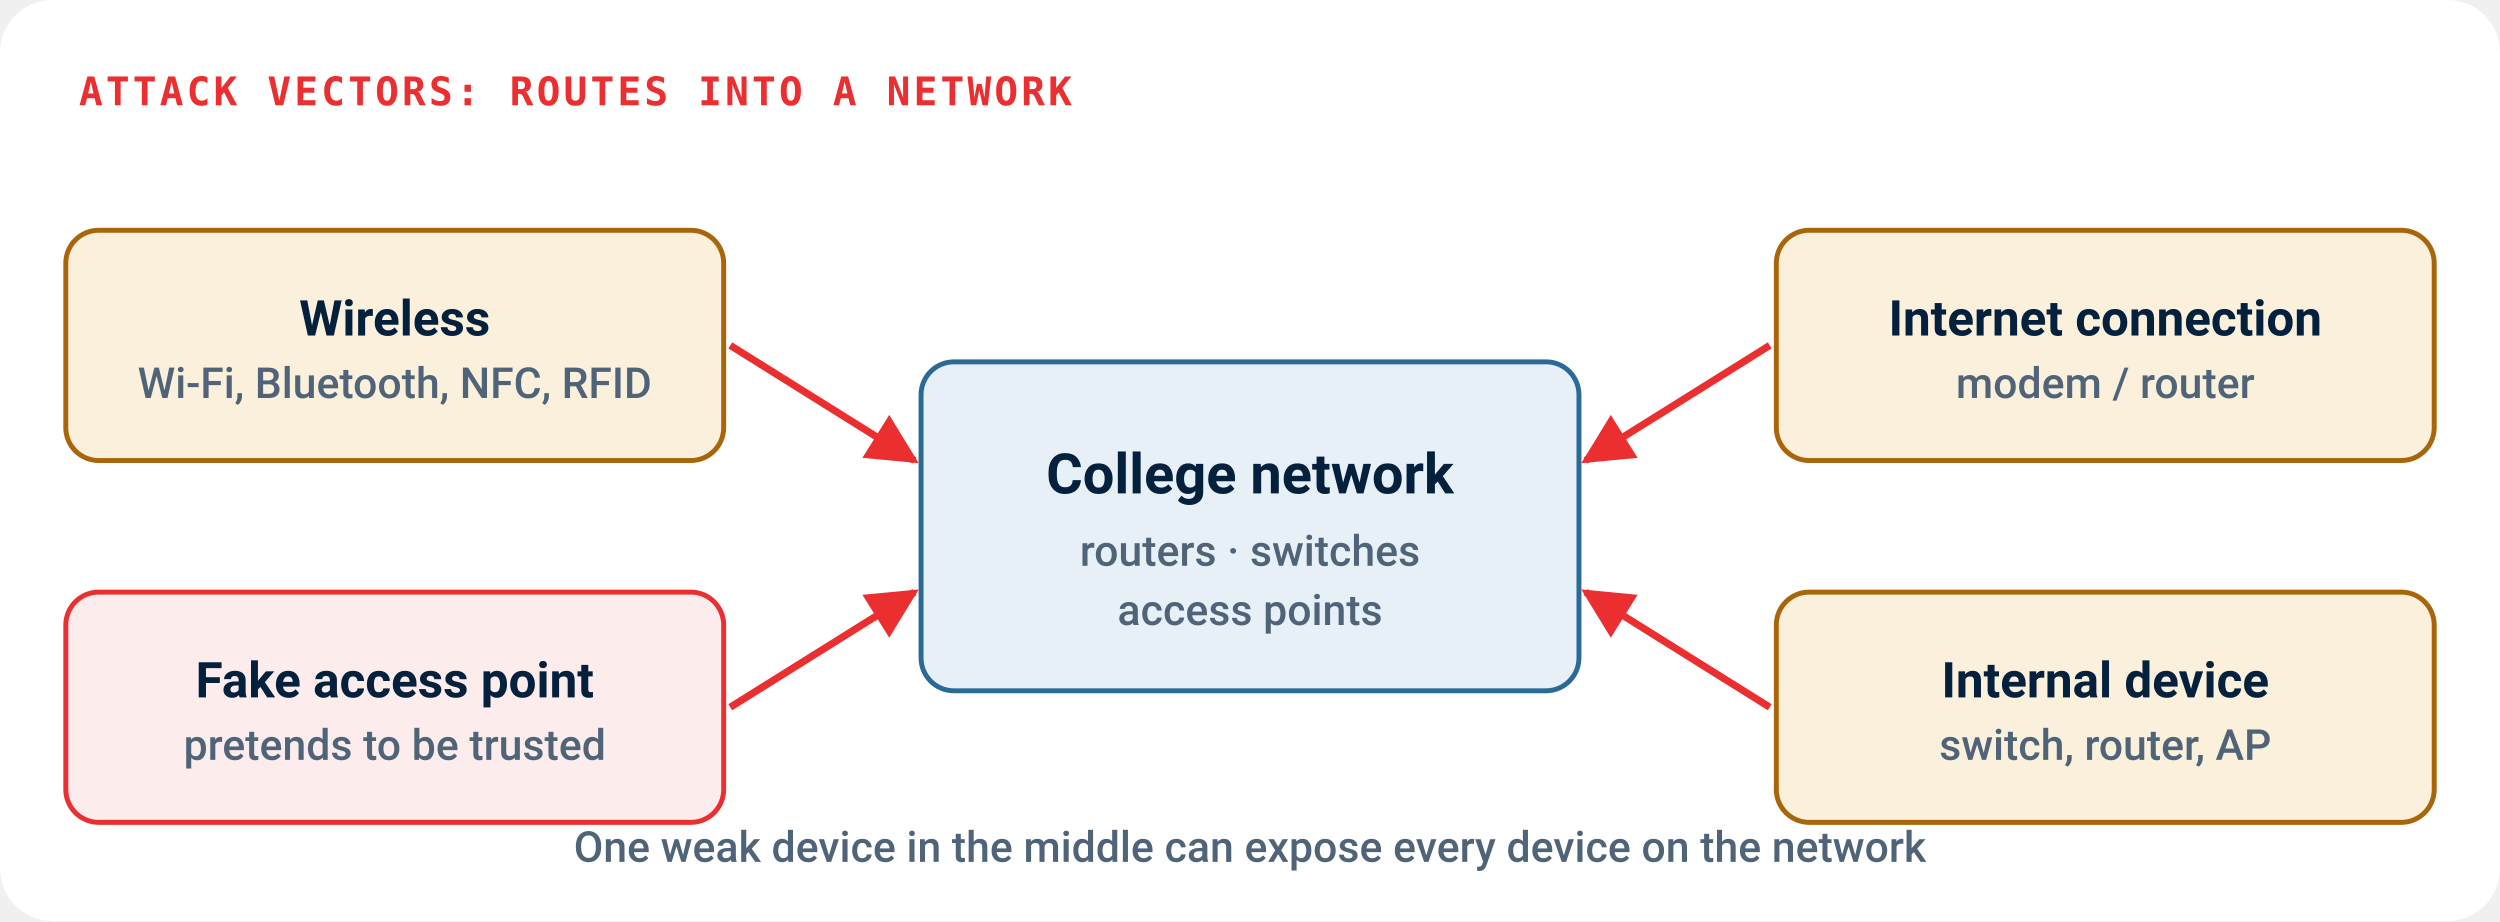
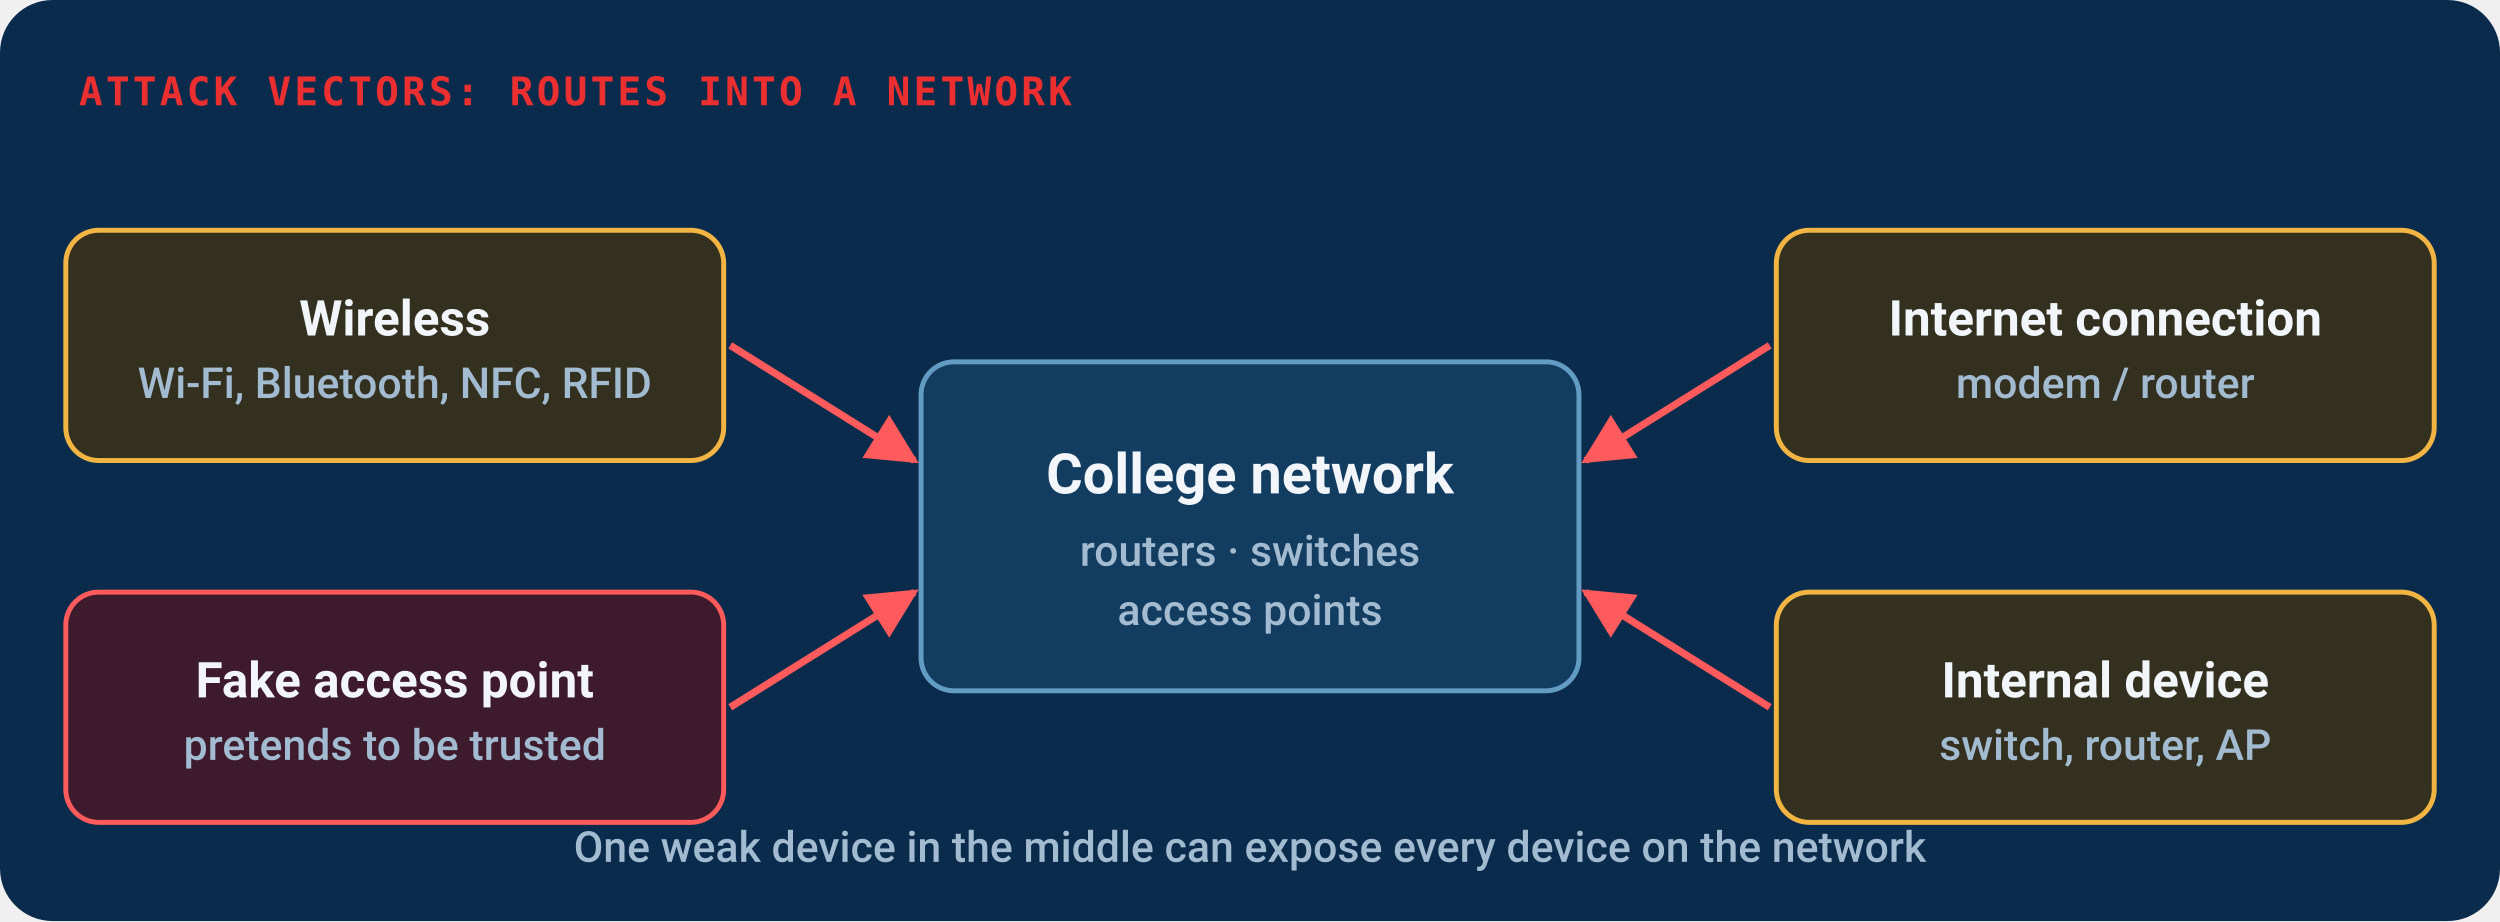
<svg xmlns="http://www.w3.org/2000/svg" viewBox="0 0 760 280" width="760" height="280" role="img" aria-labelledby="t d">
  <style>
- .bg{fill:#ffffff}
- .t{font:600 15px system-ui,-apple-system,'Segoe UI',Roboto,sans-serif;fill:#03203c}
- .tb{font:700 17px system-ui,-apple-system,'Segoe UI',Roboto,sans-serif;fill:#03203c}
- .s{font:500 13px system-ui,-apple-system,'Segoe UI',Roboto,sans-serif;fill:#4f6478}
- .m{font:600 13px ui-monospace,Menlo,Consolas,monospace;fill:#03203c}
+ .bg{fill:#0a2b4b}
+ .t{font:600 15px system-ui,-apple-system,'Segoe UI',Roboto,sans-serif;fill:#f2f6fa}
+ .tb{font:700 17px system-ui,-apple-system,'Segoe UI',Roboto,sans-serif;fill:#f2f6fa}
+ .s{font:500 13px system-ui,-apple-system,'Segoe UI',Roboto,sans-serif;fill:#a3bbd0}
+ .m{font:600 13px ui-monospace,Menlo,Consolas,monospace;fill:#f2f6fa}
.h{font:700 12px ui-monospace,Menlo,Consolas,monospace;fill:#eb2f31;letter-spacing:.08em}
.w{fill:#ffffff}
- .box{fill:#f5f8fb;stroke:#b9cad8;stroke-width:1.5}
- .acc{fill:#e7f0f7;stroke:#2b6a96;stroke-width:1.5}
- .bad{fill:#fdecec;stroke:#eb2f31;stroke-width:1.5}
- .good{fill:#e1f3e8;stroke:#1d7a45;stroke-width:1.5}
- .amb{fill:#fbf0dc;stroke:#a8650a;stroke-width:1.5}
- .dim{fill:#eef3f7;stroke:#cddbe7;stroke-width:1.5}
- .solid-acc{fill:#2b6a96}.solid-bad{fill:#eb2f31}.solid-good{fill:#1d7a45}.solid-amb{fill:#a8650a}.solid-ink{fill:#03203c}
- .ln{stroke:#4f6478;stroke-width:2;fill:none}
- .ln-acc{stroke:#2b6a96;stroke-width:2.2;fill:none}
- .ln-bad{stroke:#eb2f31;stroke-width:2.2;fill:none}
- .ln-good{stroke:#1d7a45;stroke-width:2.2;fill:none}
+ .box{fill:#0f3557;stroke:#2c5a80;stroke-width:1.5}
+ .acc{fill:#123c60;stroke:#629cc3;stroke-width:1.5}
+ .bad{fill:#3d1a2c;stroke:#ff5a5c;stroke-width:1.5}
+ .good{fill:#0f3b3a;stroke:#4cc38a;stroke-width:1.5}
+ .amb{fill:#33301f;stroke:#f2b544;stroke-width:1.5}
+ .dim{fill:#0c3052;stroke:#24496b;stroke-width:1.5}
+ .solid-acc{fill:#629cc3}.solid-bad{fill:#eb2f31}.solid-good{fill:#2f9a5f}.solid-amb{fill:#c98f22}.solid-ink{fill:#f2f6fa}
+ .ln{stroke:#a3bbd0;stroke-width:2;fill:none}
+ .ln-acc{stroke:#629cc3;stroke-width:2.2;fill:none}
+ .ln-bad{stroke:#ff5a5c;stroke-width:2.2;fill:none}
+ .ln-good{stroke:#4cc38a;stroke-width:2.2;fill:none}
.dash{stroke-dasharray:6 5}
- .tx-acc{fill:#2b6a96}.tx-bad{fill:#d4282a}.tx-good{fill:#1d7a45}.tx-amb{fill:#a8650a}
- .ic{fill:none;stroke:#03203c;stroke-width:2;stroke-linecap:round;stroke-linejoin:round}
- .ic-bad{fill:none;stroke:#eb2f31;stroke-width:2;stroke-linecap:round;stroke-linejoin:round}
- .ic-acc{fill:none;stroke:#2b6a96;stroke-width:2;stroke-linecap:round;stroke-linejoin:round}
- .mk-ln{fill:#4f6478}.mk-acc{fill:#2b6a96}.mk-bad{fill:#eb2f31}.mk-good{fill:#1d7a45}
+ .tx-acc{fill:#629cc3}.tx-bad{fill:#ff5a5c}.tx-good{fill:#4cc38a}.tx-amb{fill:#f2b544}
+ .ic{fill:none;stroke:#f2f6fa;stroke-width:2;stroke-linecap:round;stroke-linejoin:round}
+ .ic-bad{fill:none;stroke:#ff5a5c;stroke-width:2;stroke-linecap:round;stroke-linejoin:round}
+ .ic-acc{fill:none;stroke:#629cc3;stroke-width:2;stroke-linecap:round;stroke-linejoin:round}
+ .mk-ln{fill:#a3bbd0}.mk-acc{fill:#629cc3}.mk-bad{fill:#ff5a5c}.mk-good{fill:#4cc38a}
</style>
  <defs>
    <marker id="a-ln" viewBox="0 0 10 10" refX="9" refY="5" markerWidth="7" markerHeight="7" orient="auto-start-reverse">
      <path d="M0 0 10 5 0 10z" class="mk-ln" />
    </marker>
    <marker id="a-acc" viewBox="0 0 10 10" refX="9" refY="5" markerWidth="7" markerHeight="7" orient="auto-start-reverse">
      <path d="M0 0 10 5 0 10z" class="mk-acc" />
    </marker>
    <marker id="a-bad" viewBox="0 0 10 10" refX="9" refY="5" markerWidth="7" markerHeight="7" orient="auto-start-reverse">
      <path d="M0 0 10 5 0 10z" class="mk-bad" />
    </marker>
    <marker id="a-good" viewBox="0 0 10 10" refX="9" refY="5" markerWidth="7" markerHeight="7" orient="auto-start-reverse">
      <path d="M0 0 10 5 0 10z" class="mk-good" />
    </marker>
  </defs>
  <rect class="bg" width="760" height="280" rx="16" />
  <text x="24" y="32" class="h" text-anchor="start">ATTACK VECTORS: ROUTES INTO A NETWORK</text>
  <rect x="280" y="110" width="200" height="100" rx="10" class="acc" />
  <text x="380" y="150" class="tb" text-anchor="middle">College network</text>
  <text x="380" y="172" class="s" text-anchor="middle">routers · switches</text>
  <text x="380" y="190" class="s" text-anchor="middle">access points</text>
  <rect x="20" y="70" width="200" height="70" rx="10" class="amb" />
  <text x="120.0" y="102.0" class="t" text-anchor="middle">Wireless</text>
  <text x="120.0" y="121.0" class="s" text-anchor="middle">Wi-Fi, Bluetooth, NFC, RFID</text>
  <rect x="20" y="180" width="200" height="70" rx="10" class="bad" />
  <text x="120.0" y="212.0" class="t" text-anchor="middle">Fake access point</text>
  <text x="120.0" y="231.0" class="s" text-anchor="middle">pretends to be trusted</text>
  <rect x="540" y="70" width="200" height="70" rx="10" class="amb" />
  <text x="640.0" y="102.0" class="t" text-anchor="middle">Internet connection</text>
  <text x="640.0" y="121.0" class="s" text-anchor="middle">modem / router</text>
  <rect x="540" y="180" width="200" height="70" rx="10" class="amb" />
  <text x="640.0" y="212.0" class="t" text-anchor="middle">Internal device</text>
  <text x="640.0" y="231.0" class="s" text-anchor="middle">switch, router, AP</text>
  <path d="M222 105 L278 140" class="ln-bad" marker-end="url(#a-bad)" />
  <path d="M222 215 L278 180" class="ln-bad" marker-end="url(#a-bad)" />
  <path d="M538 105 L482 140" class="ln-bad" marker-end="url(#a-bad)" />
  <path d="M538 215 L482 180" class="ln-bad" marker-end="url(#a-bad)" />
  <text x="380" y="262" class="s" text-anchor="middle">One weak device in the middle can expose every device on the network</text>
</svg>
